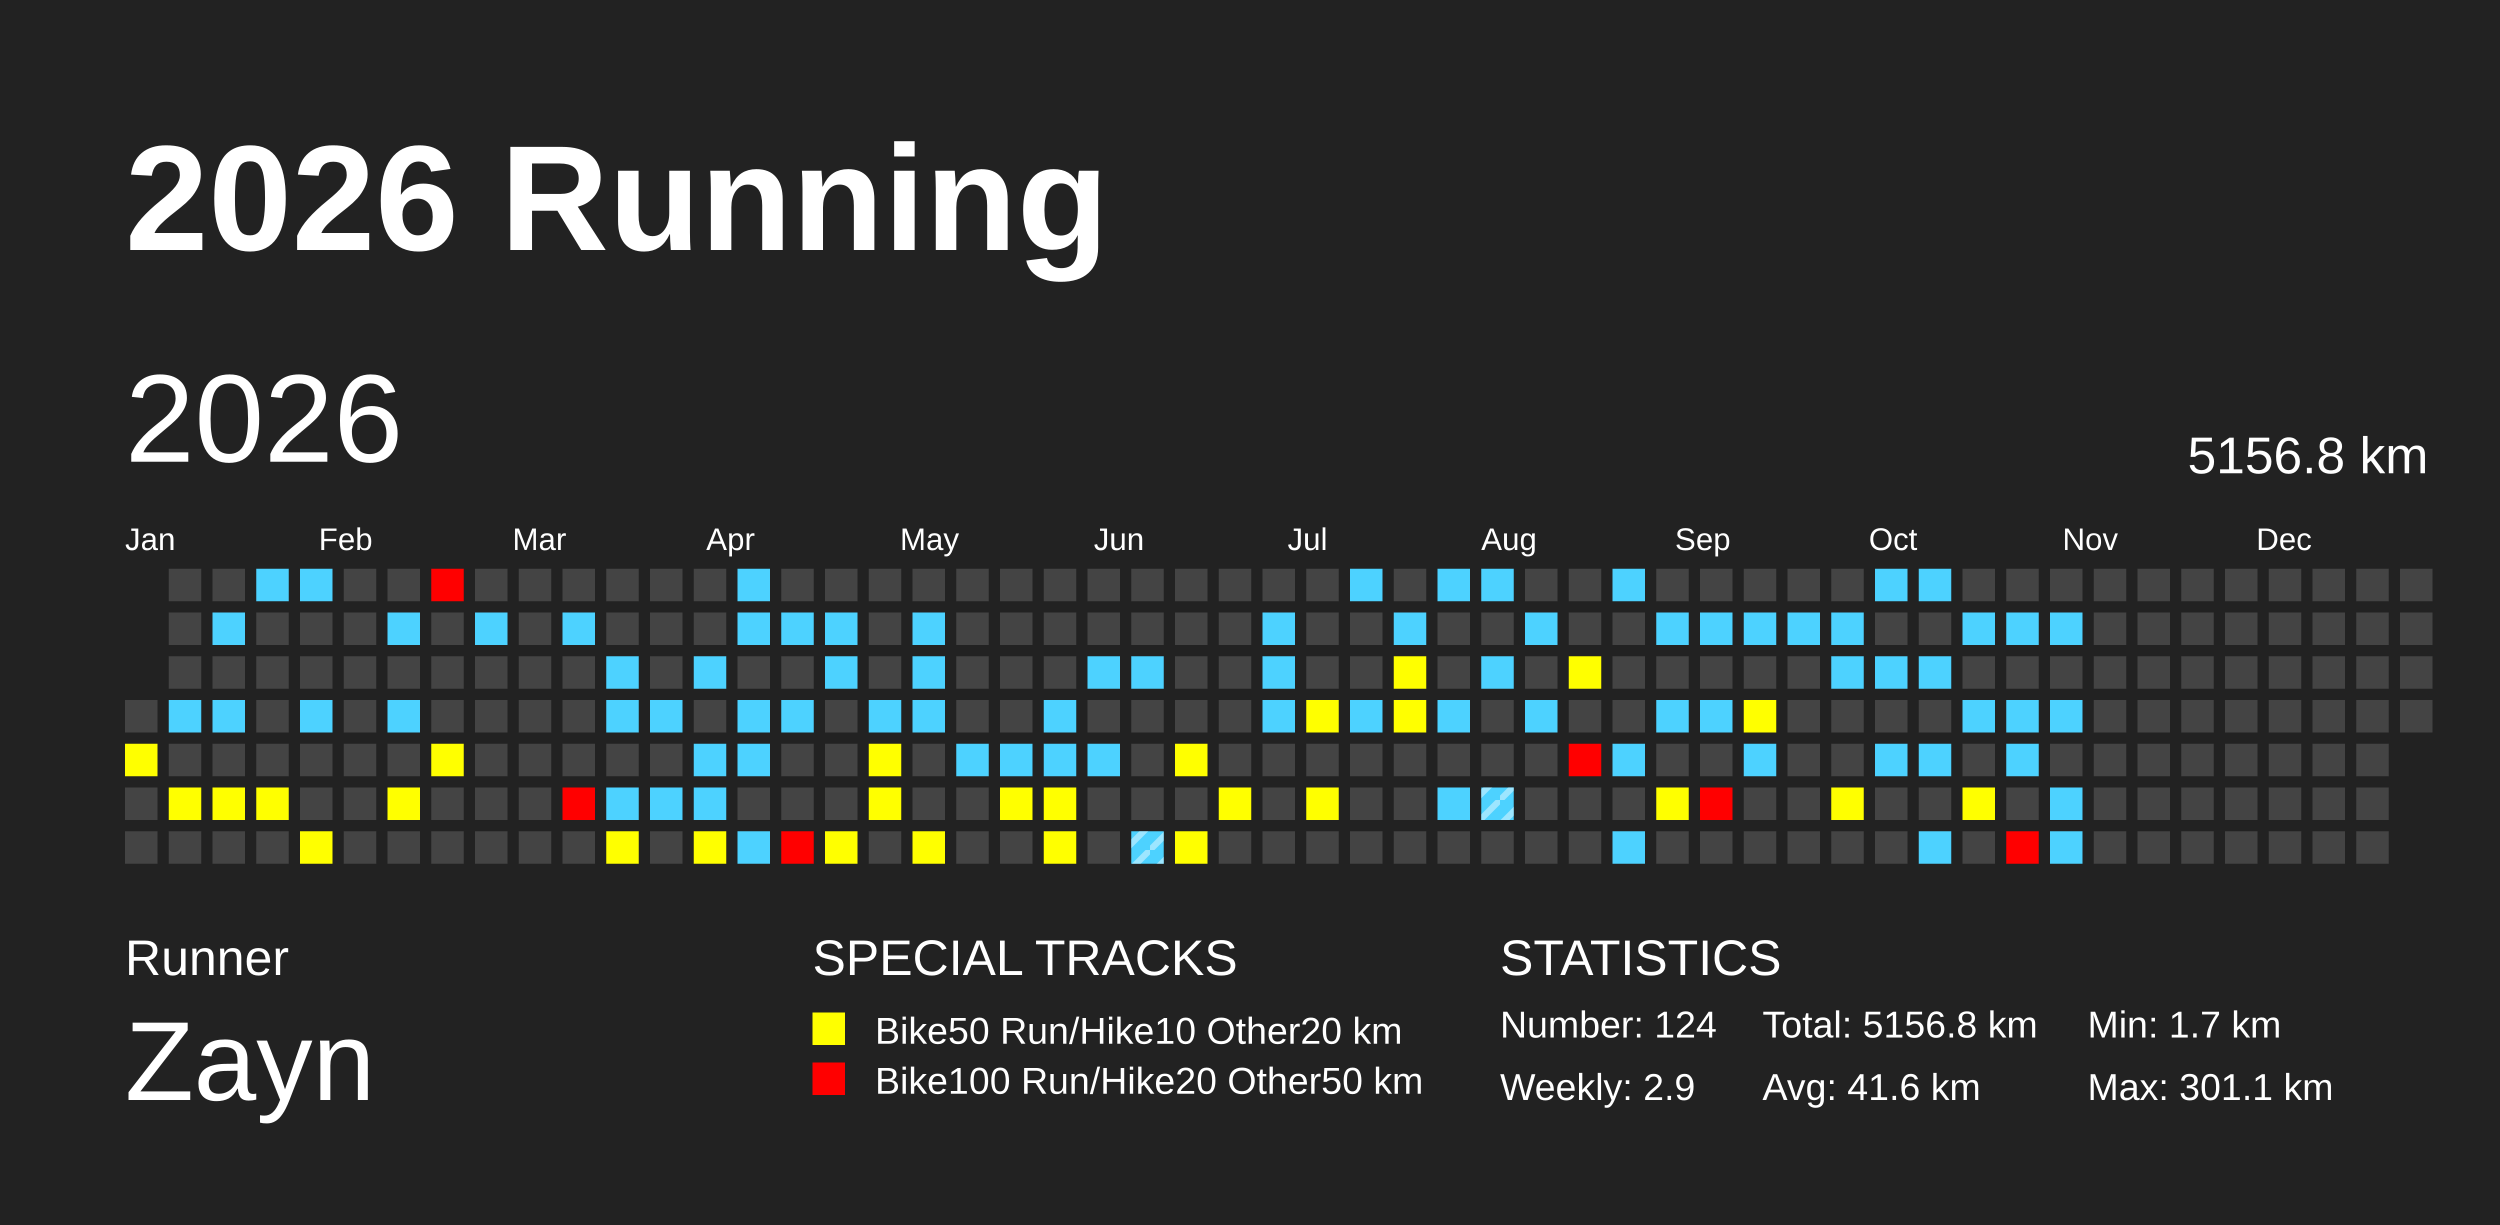
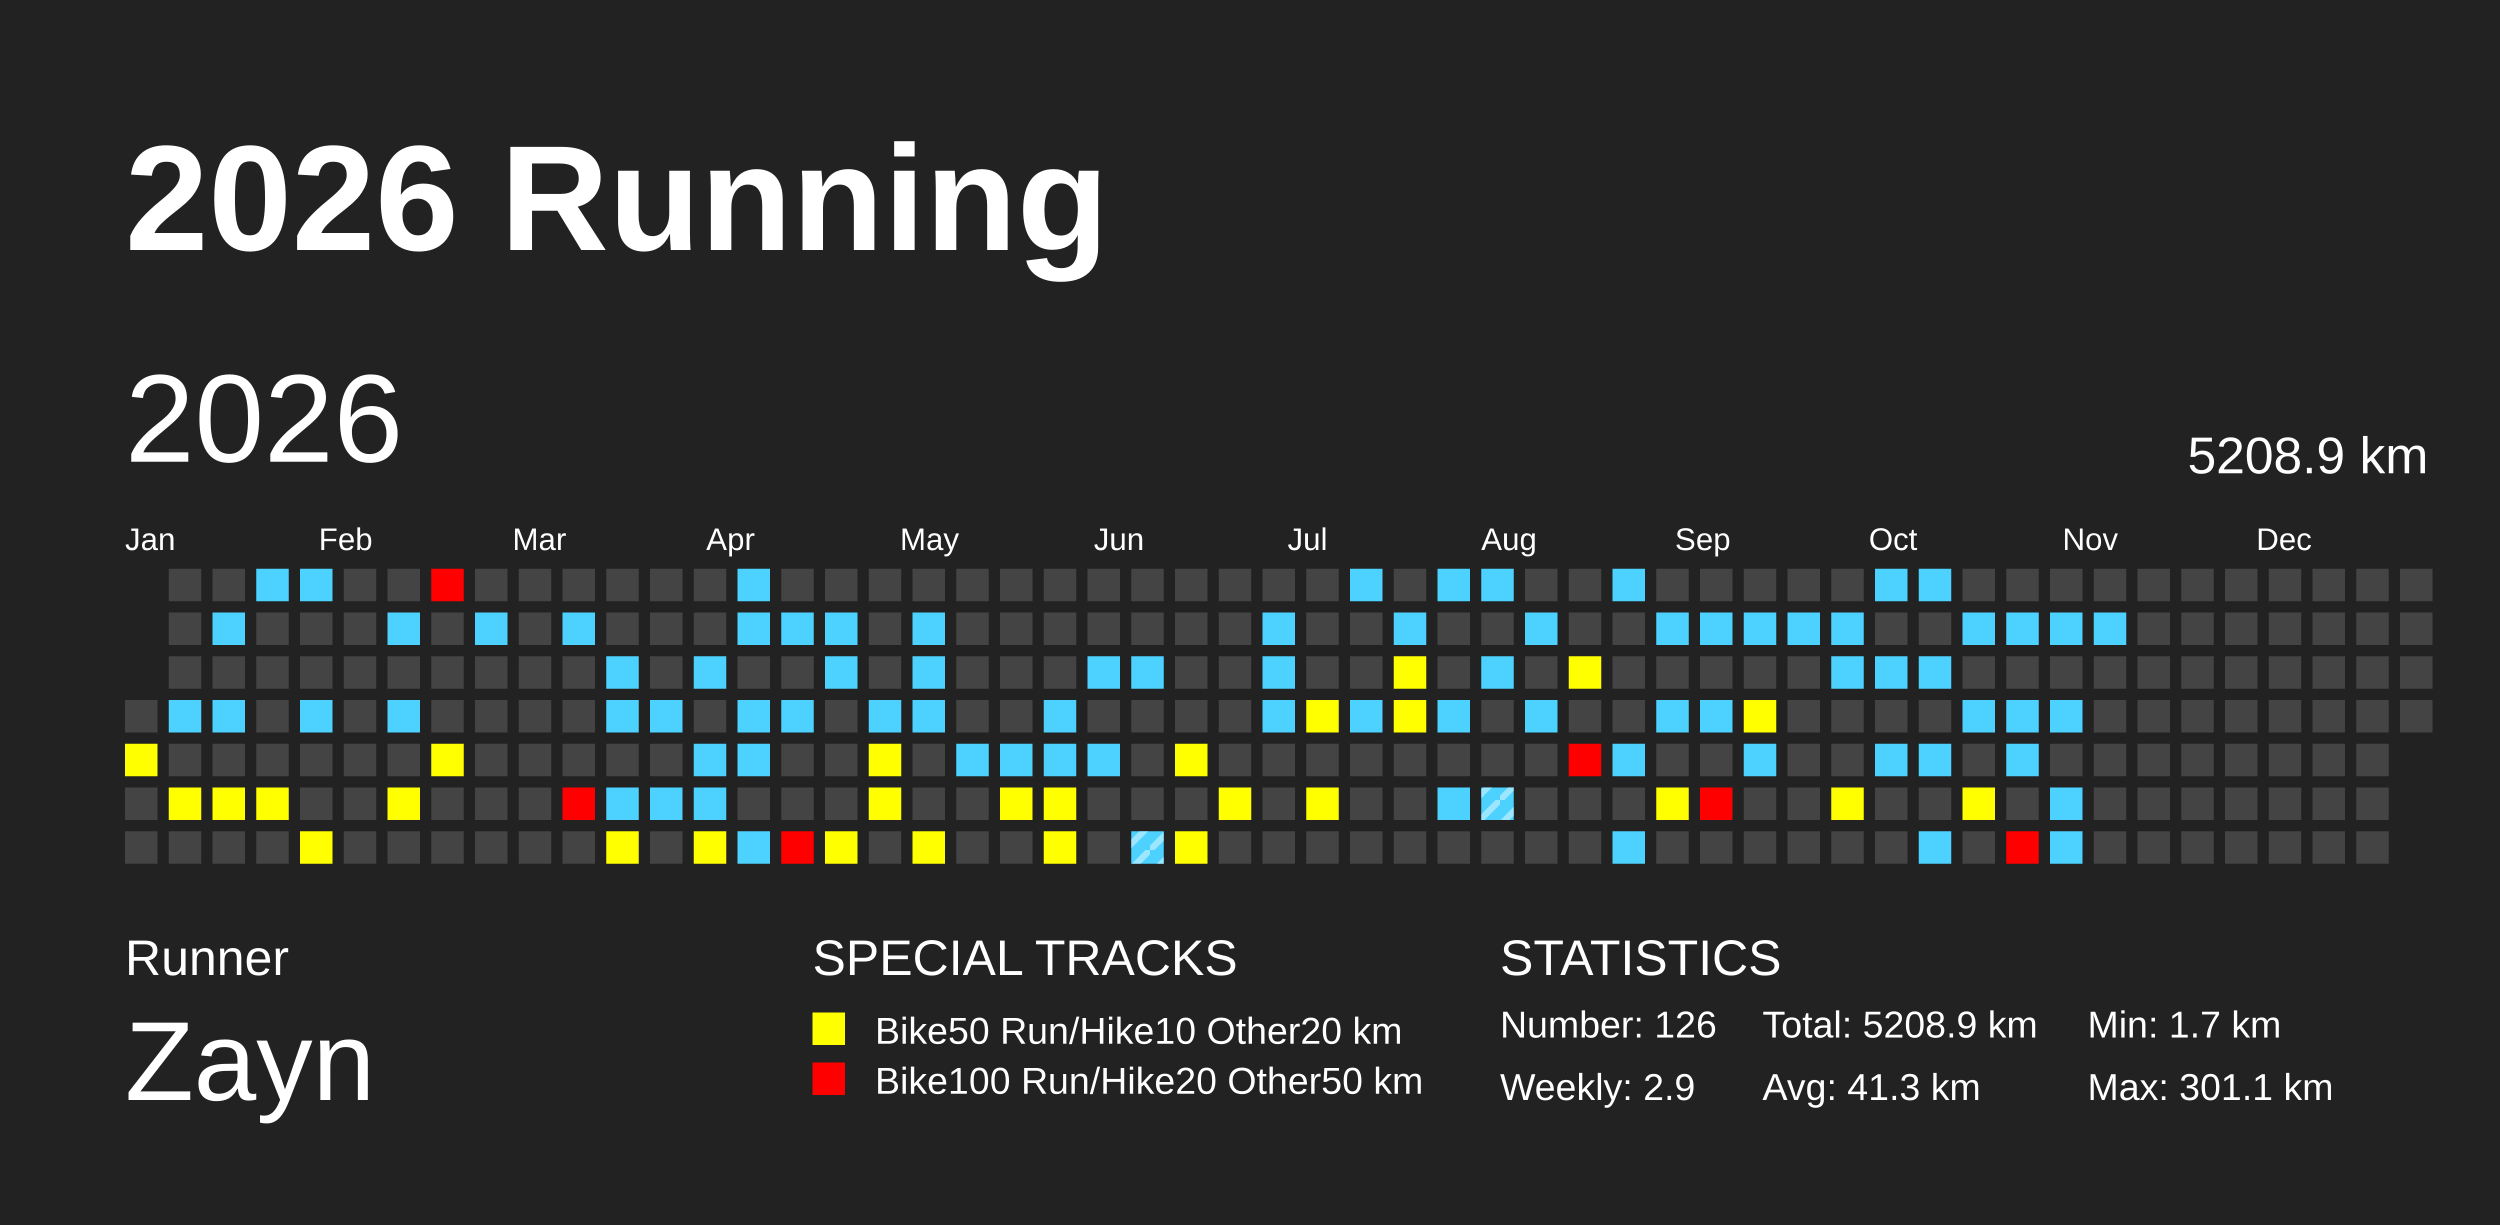
<svg xmlns="http://www.w3.org/2000/svg" baseProfile="full" height="98mm" version="1.1" viewBox="0,0,200,98" width="200mm">
  <defs>
    <pattern height="2" id="indoor-stripe" patternUnits="userSpaceOnUse" width="2">
      <line stroke="white" stroke-opacity="0.45" stroke-width="0.5" x1="0" x2="2" y1="2" y2="0" />
    </pattern>
  </defs>
  <rect fill="#222222" height="98" width="200" x="0" y="0" />
  <text fill="#FFFFFF" style="font-size:12px; font-family:Arial; font-weight:bold;" x="10" y="20">2026 Running</text>
  <text fill="#FFFFFF" style="font-size:4px; font-family:Arial" x="10" y="78">Runner</text>
  <text fill="#FFFFFF" style="font-size:9px; font-family:Arial" x="10" y="88">Zayn</text>
  <text fill="#FFFFFF" style="font-size:4px; font-family:Arial" x="65" y="78">SPECIAL TRACKS</text>
  <rect fill="yellow" height="2.6" width="2.6" x="65" y="81" />
  <text fill="#FFFFFF" style="font-size:3px; font-family:Arial" x="70" y="83.5">Bike50 Run/Hike10 Other20 km</text>
  <rect fill="red" height="2.6" width="2.6" x="65" y="85" />
  <text fill="#FFFFFF" style="font-size:3px; font-family:Arial" x="70" y="87.5">Bike100 Run/Hike20 Other50 km</text>
  <text fill="#FFFFFF" style="font-size:4px; font-family:Arial" x="120" y="78">STATISTICS</text>
-   <text fill="#FFFFFF" style="font-size:3px; font-family:Arial" x="120" y="83">Number: 124</text>
+   <text fill="#FFFFFF" style="font-size:3px; font-family:Arial" x="120" y="83">Number: 126</text>
  <text fill="#FFFFFF" style="font-size:3px; font-family:Arial" x="120" y="88">Weekly: 2.9</text>
-   <text fill="#FFFFFF" style="font-size:3px; font-family:Arial" x="141" y="83">Total: 5156.8 km</text>
-   <text fill="#FFFFFF" style="font-size:3px; font-family:Arial" x="141" y="88">Avg: 41.6 km</text>
+   <text fill="#FFFFFF" style="font-size:3px; font-family:Arial" x="141" y="83">Total: 5208.9 km</text>
+   <text fill="#FFFFFF" style="font-size:3px; font-family:Arial" x="141" y="88">Avg: 41.3 km</text>
  <text fill="#FFFFFF" style="font-size:3px; font-family:Arial" x="167" y="83">Min: 1.7 km</text>
  <text fill="#FFFFFF" style="font-size:3px; font-family:Arial" x="167" y="88">Max: 301.1 km</text>
  <text dominant-baseline="hanging" fill="#FFFFFF" style="font-size:10.0px; font-family:Arial;" x="10" y="30">2026</text>
-   <text dominant-baseline="hanging" fill="#FFFFFF" style="font-size:4.125px; font-family:Arial;" x="175" y="35">5156.8 km</text>
+   <text dominant-baseline="hanging" fill="#FFFFFF" style="font-size:4.125px; font-family:Arial;" x="175" y="35">5208.9 km</text>
  <text fill="#FFFFFF" style="font-size:2.5px; font-family:Arial" x="10.0" y="44">Jan</text>
  <text fill="#FFFFFF" style="font-size:2.5px; font-family:Arial" x="25.5" y="44">Feb</text>
  <text fill="#FFFFFF" style="font-size:2.5px; font-family:Arial" x="41.0" y="44">Mar</text>
  <text fill="#FFFFFF" style="font-size:2.5px; font-family:Arial" x="56.5" y="44">Apr</text>
  <text fill="#FFFFFF" style="font-size:2.5px; font-family:Arial" x="72.0" y="44">May</text>
  <text fill="#FFFFFF" style="font-size:2.5px; font-family:Arial" x="87.5" y="44">Jun</text>
  <text fill="#FFFFFF" style="font-size:2.5px; font-family:Arial" x="103.0" y="44">Jul</text>
  <text fill="#FFFFFF" style="font-size:2.5px; font-family:Arial" x="118.5" y="44">Aug</text>
  <text fill="#FFFFFF" style="font-size:2.5px; font-family:Arial" x="134.0" y="44">Sep</text>
  <text fill="#FFFFFF" style="font-size:2.5px; font-family:Arial" x="149.5" y="44">Oct</text>
  <text fill="#FFFFFF" style="font-size:2.5px; font-family:Arial" x="165.0" y="44">Nov</text>
  <text fill="#FFFFFF" style="font-size:2.5px; font-family:Arial" x="180.5" y="44">Dec</text>
  <rect fill="#444444" height="2.6" width="2.6" x="10.0" y="56.0" />
  <rect fill="yellow" height="2.6" width="2.6" x="10.0" y="59.5" />
  <rect fill="#444444" height="2.6" width="2.6" x="10.0" y="63.0" />
  <rect fill="#444444" height="2.6" width="2.6" x="10.0" y="66.5" />
  <rect fill="#444444" height="2.6" width="2.6" x="13.5" y="45.5" />
  <rect fill="#444444" height="2.6" width="2.6" x="13.5" y="49.0" />
  <rect fill="#444444" height="2.6" width="2.6" x="13.5" y="52.5" />
  <rect fill="#4dd2ff" height="2.6" width="2.6" x="13.5" y="56.0" />
  <rect fill="#444444" height="2.6" width="2.6" x="13.5" y="59.5" />
  <rect fill="yellow" height="2.6" width="2.6" x="13.5" y="63.0" />
  <rect fill="#444444" height="2.6" width="2.6" x="13.5" y="66.5" />
  <rect fill="#444444" height="2.6" width="2.6" x="17.0" y="45.5" />
  <rect fill="#4dd2ff" height="2.6" width="2.6" x="17.0" y="49.0" />
  <rect fill="#444444" height="2.6" width="2.6" x="17.0" y="52.5" />
  <rect fill="#4dd2ff" height="2.6" width="2.6" x="17.0" y="56.0" />
  <rect fill="#444444" height="2.6" width="2.6" x="17.0" y="59.5" />
  <rect fill="yellow" height="2.6" width="2.6" x="17.0" y="63.0" />
  <rect fill="#444444" height="2.6" width="2.6" x="17.0" y="66.5" />
  <rect fill="#4dd2ff" height="2.6" width="2.6" x="20.5" y="45.5" />
  <rect fill="#444444" height="2.6" width="2.6" x="20.5" y="49.0" />
  <rect fill="#444444" height="2.6" width="2.6" x="20.5" y="52.5" />
  <rect fill="#444444" height="2.6" width="2.6" x="20.5" y="56.0" />
  <rect fill="#444444" height="2.6" width="2.6" x="20.5" y="59.5" />
  <rect fill="yellow" height="2.6" width="2.6" x="20.5" y="63.0" />
  <rect fill="#444444" height="2.6" width="2.6" x="20.5" y="66.5" />
  <rect fill="#4dd2ff" height="2.6" width="2.6" x="24.0" y="45.5" />
  <rect fill="#444444" height="2.6" width="2.6" x="24.0" y="49.0" />
  <rect fill="#444444" height="2.6" width="2.6" x="24.0" y="52.5" />
  <rect fill="#4dd2ff" height="2.6" width="2.6" x="24.0" y="56.0" />
  <rect fill="#444444" height="2.6" width="2.6" x="24.0" y="59.5" />
  <rect fill="#444444" height="2.6" width="2.6" x="24.0" y="63.0" />
  <rect fill="yellow" height="2.6" width="2.6" x="24.0" y="66.5" />
  <rect fill="#444444" height="2.6" width="2.6" x="27.5" y="45.5" />
  <rect fill="#444444" height="2.6" width="2.6" x="27.5" y="49.0" />
  <rect fill="#444444" height="2.6" width="2.6" x="27.5" y="52.5" />
  <rect fill="#444444" height="2.6" width="2.6" x="27.5" y="56.0" />
  <rect fill="#444444" height="2.6" width="2.6" x="27.5" y="59.5" />
  <rect fill="#444444" height="2.6" width="2.6" x="27.5" y="63.0" />
  <rect fill="#444444" height="2.6" width="2.6" x="27.5" y="66.5" />
  <rect fill="#444444" height="2.6" width="2.6" x="31.0" y="45.5" />
  <rect fill="#4dd2ff" height="2.6" width="2.6" x="31.0" y="49.0" />
  <rect fill="#444444" height="2.6" width="2.6" x="31.0" y="52.5" />
  <rect fill="#4dd2ff" height="2.6" width="2.6" x="31.0" y="56.0" />
  <rect fill="#444444" height="2.6" width="2.6" x="31.0" y="59.5" />
  <rect fill="yellow" height="2.6" width="2.6" x="31.0" y="63.0" />
  <rect fill="#444444" height="2.6" width="2.6" x="31.0" y="66.5" />
  <rect fill="red" height="2.6" width="2.6" x="34.5" y="45.5" />
  <rect fill="#444444" height="2.6" width="2.6" x="34.5" y="49.0" />
  <rect fill="#444444" height="2.6" width="2.6" x="34.5" y="52.5" />
  <rect fill="#444444" height="2.6" width="2.6" x="34.5" y="56.0" />
  <rect fill="yellow" height="2.6" width="2.6" x="34.5" y="59.5" />
  <rect fill="#444444" height="2.6" width="2.6" x="34.5" y="63.0" />
  <rect fill="#444444" height="2.6" width="2.6" x="34.5" y="66.5" />
  <rect fill="#444444" height="2.6" width="2.6" x="38.0" y="45.5" />
  <rect fill="#4dd2ff" height="2.6" width="2.6" x="38.0" y="49.0" />
  <rect fill="#444444" height="2.6" width="2.6" x="38.0" y="52.5" />
  <rect fill="#444444" height="2.6" width="2.6" x="38.0" y="56.0" />
  <rect fill="#444444" height="2.6" width="2.6" x="38.0" y="59.5" />
  <rect fill="#444444" height="2.6" width="2.6" x="38.0" y="63.0" />
  <rect fill="#444444" height="2.6" width="2.6" x="38.0" y="66.5" />
  <rect fill="#444444" height="2.6" width="2.6" x="41.5" y="45.5" />
  <rect fill="#444444" height="2.6" width="2.6" x="41.5" y="49.0" />
  <rect fill="#444444" height="2.6" width="2.6" x="41.5" y="52.5" />
  <rect fill="#444444" height="2.6" width="2.6" x="41.5" y="56.0" />
  <rect fill="#444444" height="2.6" width="2.6" x="41.5" y="59.5" />
  <rect fill="#444444" height="2.6" width="2.6" x="41.5" y="63.0" />
  <rect fill="#444444" height="2.6" width="2.6" x="41.5" y="66.5" />
  <rect fill="#444444" height="2.6" width="2.6" x="45.0" y="45.5" />
  <rect fill="#4dd2ff" height="2.6" width="2.6" x="45.0" y="49.0" />
  <rect fill="#444444" height="2.6" width="2.6" x="45.0" y="52.5" />
  <rect fill="#444444" height="2.6" width="2.6" x="45.0" y="56.0" />
  <rect fill="#444444" height="2.6" width="2.6" x="45.0" y="59.5" />
  <rect fill="red" height="2.6" width="2.6" x="45.0" y="63.0" />
  <rect fill="#444444" height="2.6" width="2.6" x="45.0" y="66.5" />
  <rect fill="#444444" height="2.6" width="2.6" x="48.5" y="45.5" />
  <rect fill="#444444" height="2.6" width="2.6" x="48.5" y="49.0" />
  <rect fill="#4dd2ff" height="2.6" width="2.6" x="48.5" y="52.5" />
  <rect fill="#4dd2ff" height="2.6" width="2.6" x="48.5" y="56.0" />
  <rect fill="#444444" height="2.6" width="2.6" x="48.5" y="59.5" />
  <rect fill="#4dd2ff" height="2.6" width="2.6" x="48.5" y="63.0" />
  <rect fill="yellow" height="2.6" width="2.6" x="48.5" y="66.5" />
  <rect fill="#444444" height="2.6" width="2.6" x="52.0" y="45.5" />
  <rect fill="#444444" height="2.6" width="2.6" x="52.0" y="49.0" />
  <rect fill="#444444" height="2.6" width="2.6" x="52.0" y="52.5" />
  <rect fill="#4dd2ff" height="2.6" width="2.6" x="52.0" y="56.0" />
  <rect fill="#444444" height="2.6" width="2.6" x="52.0" y="59.5" />
  <rect fill="#4dd2ff" height="2.6" width="2.6" x="52.0" y="63.0" />
  <rect fill="#444444" height="2.6" width="2.6" x="52.0" y="66.5" />
  <rect fill="#444444" height="2.6" width="2.6" x="55.5" y="45.5" />
  <rect fill="#444444" height="2.6" width="2.6" x="55.5" y="49.0" />
  <rect fill="#4dd2ff" height="2.6" width="2.6" x="55.5" y="52.5" />
  <rect fill="#444444" height="2.6" width="2.6" x="55.5" y="56.0" />
  <rect fill="#4dd2ff" height="2.6" width="2.6" x="55.5" y="59.5" />
  <rect fill="#4dd2ff" height="2.6" width="2.6" x="55.5" y="63.0" />
  <rect fill="yellow" height="2.6" width="2.6" x="55.5" y="66.5" />
  <rect fill="#4dd2ff" height="2.6" width="2.6" x="59.0" y="45.5" />
  <rect fill="#4dd2ff" height="2.6" width="2.6" x="59.0" y="49.0" />
  <rect fill="#444444" height="2.6" width="2.6" x="59.0" y="52.5" />
  <rect fill="#4dd2ff" height="2.6" width="2.6" x="59.0" y="56.0" />
  <rect fill="#4dd2ff" height="2.6" width="2.6" x="59.0" y="59.5" />
  <rect fill="#444444" height="2.6" width="2.6" x="59.0" y="63.0" />
  <rect fill="#4dd2ff" height="2.6" width="2.6" x="59.0" y="66.5" />
  <rect fill="#444444" height="2.6" width="2.6" x="62.5" y="45.5" />
  <rect fill="#4dd2ff" height="2.6" width="2.6" x="62.5" y="49.0" />
  <rect fill="#444444" height="2.6" width="2.6" x="62.5" y="52.5" />
  <rect fill="#4dd2ff" height="2.6" width="2.6" x="62.5" y="56.0" />
  <rect fill="#444444" height="2.6" width="2.6" x="62.5" y="59.5" />
  <rect fill="#444444" height="2.6" width="2.6" x="62.5" y="63.0" />
  <rect fill="red" height="2.6" width="2.6" x="62.5" y="66.5" />
  <rect fill="#444444" height="2.6" width="2.6" x="66.0" y="45.5" />
  <rect fill="#4dd2ff" height="2.6" width="2.6" x="66.0" y="49.0" />
  <rect fill="#4dd2ff" height="2.6" width="2.6" x="66.0" y="52.5" />
  <rect fill="#444444" height="2.6" width="2.6" x="66.0" y="56.0" />
  <rect fill="#444444" height="2.6" width="2.6" x="66.0" y="59.5" />
  <rect fill="#444444" height="2.6" width="2.6" x="66.0" y="63.0" />
  <rect fill="yellow" height="2.6" width="2.6" x="66.0" y="66.5" />
  <rect fill="#444444" height="2.6" width="2.6" x="69.5" y="45.5" />
  <rect fill="#444444" height="2.6" width="2.6" x="69.5" y="49.0" />
  <rect fill="#444444" height="2.6" width="2.6" x="69.5" y="52.5" />
  <rect fill="#4dd2ff" height="2.6" width="2.6" x="69.5" y="56.0" />
  <rect fill="yellow" height="2.6" width="2.6" x="69.5" y="59.5" />
  <rect fill="yellow" height="2.6" width="2.6" x="69.5" y="63.0" />
  <rect fill="#444444" height="2.6" width="2.6" x="69.5" y="66.5" />
  <rect fill="#444444" height="2.6" width="2.6" x="73.0" y="45.5" />
  <rect fill="#4dd2ff" height="2.6" width="2.6" x="73.0" y="49.0" />
  <rect fill="#4dd2ff" height="2.6" width="2.6" x="73.0" y="52.5" />
  <rect fill="#4dd2ff" height="2.6" width="2.6" x="73.0" y="56.0" />
  <rect fill="#444444" height="2.6" width="2.6" x="73.0" y="59.5" />
  <rect fill="#444444" height="2.6" width="2.6" x="73.0" y="63.0" />
  <rect fill="yellow" height="2.6" width="2.6" x="73.0" y="66.5" />
  <rect fill="#444444" height="2.6" width="2.6" x="76.5" y="45.5" />
  <rect fill="#444444" height="2.6" width="2.6" x="76.5" y="49.0" />
  <rect fill="#444444" height="2.6" width="2.6" x="76.5" y="52.5" />
  <rect fill="#444444" height="2.6" width="2.6" x="76.5" y="56.0" />
  <rect fill="#4dd2ff" height="2.6" width="2.6" x="76.5" y="59.5" />
  <rect fill="#444444" height="2.6" width="2.6" x="76.5" y="63.0" />
  <rect fill="#444444" height="2.6" width="2.6" x="76.5" y="66.5" />
  <rect fill="#444444" height="2.6" width="2.6" x="80.0" y="45.5" />
  <rect fill="#444444" height="2.6" width="2.6" x="80.0" y="49.0" />
  <rect fill="#444444" height="2.6" width="2.6" x="80.0" y="52.5" />
  <rect fill="#444444" height="2.6" width="2.6" x="80.0" y="56.0" />
  <rect fill="#4dd2ff" height="2.6" width="2.6" x="80.0" y="59.5" />
  <rect fill="yellow" height="2.6" width="2.6" x="80.0" y="63.0" />
  <rect fill="#444444" height="2.6" width="2.6" x="80.0" y="66.5" />
  <rect fill="#444444" height="2.6" width="2.6" x="83.5" y="45.5" />
  <rect fill="#444444" height="2.6" width="2.6" x="83.5" y="49.0" />
  <rect fill="#444444" height="2.6" width="2.6" x="83.5" y="52.5" />
  <rect fill="#4dd2ff" height="2.6" width="2.6" x="83.5" y="56.0" />
  <rect fill="#4dd2ff" height="2.6" width="2.6" x="83.5" y="59.5" />
  <rect fill="yellow" height="2.6" width="2.6" x="83.5" y="63.0" />
  <rect fill="yellow" height="2.6" width="2.6" x="83.5" y="66.5" />
  <rect fill="#444444" height="2.6" width="2.6" x="87.0" y="45.5" />
  <rect fill="#444444" height="2.6" width="2.6" x="87.0" y="49.0" />
  <rect fill="#4dd2ff" height="2.6" width="2.6" x="87.0" y="52.5" />
  <rect fill="#444444" height="2.6" width="2.6" x="87.0" y="56.0" />
  <rect fill="#4dd2ff" height="2.6" width="2.6" x="87.0" y="59.5" />
  <rect fill="#444444" height="2.6" width="2.6" x="87.0" y="63.0" />
  <rect fill="#444444" height="2.6" width="2.6" x="87.0" y="66.5" />
  <rect fill="#444444" height="2.6" width="2.6" x="90.5" y="45.5" />
  <rect fill="#444444" height="2.6" width="2.6" x="90.5" y="49.0" />
  <rect fill="#4dd2ff" height="2.6" width="2.6" x="90.5" y="52.5" />
  <rect fill="#444444" height="2.6" width="2.6" x="90.5" y="56.0" />
  <rect fill="#444444" height="2.6" width="2.6" x="90.5" y="59.5" />
  <rect fill="#444444" height="2.6" width="2.6" x="90.5" y="63.0" />
  <rect fill="#4dd2ff" height="2.6" width="2.6" x="90.5" y="66.5" />
  <rect fill="url(#indoor-stripe)" height="2.6" width="2.6" x="90.5" y="66.5" />
  <rect fill="#444444" height="2.6" width="2.6" x="94.0" y="45.5" />
  <rect fill="#444444" height="2.6" width="2.6" x="94.0" y="49.0" />
  <rect fill="#444444" height="2.6" width="2.6" x="94.0" y="52.5" />
  <rect fill="#444444" height="2.6" width="2.6" x="94.0" y="56.0" />
  <rect fill="yellow" height="2.6" width="2.6" x="94.0" y="59.5" />
  <rect fill="#444444" height="2.6" width="2.6" x="94.0" y="63.0" />
  <rect fill="yellow" height="2.6" width="2.6" x="94.0" y="66.5" />
  <rect fill="#444444" height="2.6" width="2.6" x="97.5" y="45.5" />
  <rect fill="#444444" height="2.6" width="2.6" x="97.5" y="49.0" />
  <rect fill="#444444" height="2.6" width="2.6" x="97.5" y="52.5" />
  <rect fill="#444444" height="2.6" width="2.6" x="97.5" y="56.0" />
  <rect fill="#444444" height="2.6" width="2.6" x="97.5" y="59.5" />
  <rect fill="yellow" height="2.6" width="2.6" x="97.5" y="63.0" />
  <rect fill="#444444" height="2.6" width="2.6" x="97.5" y="66.5" />
  <rect fill="#444444" height="2.6" width="2.6" x="101.0" y="45.5" />
  <rect fill="#4dd2ff" height="2.6" width="2.6" x="101.0" y="49.0" />
  <rect fill="#4dd2ff" height="2.6" width="2.6" x="101.0" y="52.5" />
  <rect fill="#4dd2ff" height="2.6" width="2.6" x="101.0" y="56.0" />
  <rect fill="#444444" height="2.6" width="2.6" x="101.0" y="59.5" />
  <rect fill="#444444" height="2.6" width="2.6" x="101.0" y="63.0" />
  <rect fill="#444444" height="2.6" width="2.6" x="101.0" y="66.5" />
  <rect fill="#444444" height="2.6" width="2.6" x="104.5" y="45.5" />
  <rect fill="#444444" height="2.6" width="2.6" x="104.5" y="49.0" />
  <rect fill="#444444" height="2.6" width="2.6" x="104.5" y="52.5" />
  <rect fill="yellow" height="2.6" width="2.6" x="104.5" y="56.0" />
  <rect fill="#444444" height="2.6" width="2.6" x="104.5" y="59.5" />
  <rect fill="yellow" height="2.6" width="2.6" x="104.5" y="63.0" />
  <rect fill="#444444" height="2.6" width="2.6" x="104.5" y="66.5" />
  <rect fill="#4dd2ff" height="2.6" width="2.6" x="108.0" y="45.5" />
  <rect fill="#444444" height="2.6" width="2.6" x="108.0" y="49.0" />
  <rect fill="#444444" height="2.6" width="2.6" x="108.0" y="52.5" />
  <rect fill="#4dd2ff" height="2.6" width="2.6" x="108.0" y="56.0" />
  <rect fill="#444444" height="2.6" width="2.6" x="108.0" y="59.5" />
  <rect fill="#444444" height="2.6" width="2.6" x="108.0" y="63.0" />
  <rect fill="#444444" height="2.6" width="2.6" x="108.0" y="66.5" />
  <rect fill="#444444" height="2.6" width="2.6" x="111.5" y="45.5" />
  <rect fill="#4dd2ff" height="2.6" width="2.6" x="111.5" y="49.0" />
  <rect fill="yellow" height="2.6" width="2.6" x="111.5" y="52.5" />
  <rect fill="yellow" height="2.6" width="2.6" x="111.5" y="56.0" />
  <rect fill="#444444" height="2.6" width="2.6" x="111.5" y="59.5" />
  <rect fill="#444444" height="2.6" width="2.6" x="111.5" y="63.0" />
  <rect fill="#444444" height="2.6" width="2.6" x="111.5" y="66.5" />
  <rect fill="#4dd2ff" height="2.6" width="2.6" x="115.0" y="45.5" />
  <rect fill="#444444" height="2.6" width="2.6" x="115.0" y="49.0" />
  <rect fill="#444444" height="2.6" width="2.6" x="115.0" y="52.5" />
  <rect fill="#4dd2ff" height="2.6" width="2.6" x="115.0" y="56.0" />
  <rect fill="#444444" height="2.6" width="2.6" x="115.0" y="59.5" />
  <rect fill="#4dd2ff" height="2.6" width="2.6" x="115.0" y="63.0" />
  <rect fill="#444444" height="2.6" width="2.6" x="115.0" y="66.5" />
  <rect fill="#4dd2ff" height="2.6" width="2.6" x="118.5" y="45.5" />
  <rect fill="#444444" height="2.6" width="2.6" x="118.5" y="49.0" />
  <rect fill="#4dd2ff" height="2.6" width="2.6" x="118.5" y="52.5" />
  <rect fill="#444444" height="2.6" width="2.6" x="118.5" y="56.0" />
  <rect fill="#444444" height="2.6" width="2.6" x="118.5" y="59.5" />
  <rect fill="#4dd2ff" height="2.6" width="2.6" x="118.5" y="63.0" />
  <rect fill="url(#indoor-stripe)" height="2.6" width="2.6" x="118.5" y="63.0" />
  <rect fill="#444444" height="2.6" width="2.6" x="118.5" y="66.5" />
  <rect fill="#444444" height="2.6" width="2.6" x="122.0" y="45.5" />
  <rect fill="#4dd2ff" height="2.6" width="2.6" x="122.0" y="49.0" />
  <rect fill="#444444" height="2.6" width="2.6" x="122.0" y="52.5" />
  <rect fill="#4dd2ff" height="2.6" width="2.6" x="122.0" y="56.0" />
  <rect fill="#444444" height="2.6" width="2.6" x="122.0" y="59.5" />
  <rect fill="#444444" height="2.6" width="2.6" x="122.0" y="63.0" />
  <rect fill="#444444" height="2.6" width="2.6" x="122.0" y="66.5" />
  <rect fill="#444444" height="2.6" width="2.6" x="125.5" y="45.5" />
  <rect fill="#444444" height="2.6" width="2.6" x="125.5" y="49.0" />
  <rect fill="yellow" height="2.6" width="2.6" x="125.5" y="52.5" />
  <rect fill="#444444" height="2.6" width="2.6" x="125.5" y="56.0" />
  <rect fill="red" height="2.6" width="2.6" x="125.5" y="59.5" />
  <rect fill="#444444" height="2.6" width="2.6" x="125.5" y="63.0" />
  <rect fill="#444444" height="2.6" width="2.6" x="125.5" y="66.5" />
  <rect fill="#4dd2ff" height="2.6" width="2.6" x="129.0" y="45.5" />
  <rect fill="#444444" height="2.6" width="2.6" x="129.0" y="49.0" />
  <rect fill="#444444" height="2.6" width="2.6" x="129.0" y="52.5" />
  <rect fill="#444444" height="2.6" width="2.6" x="129.0" y="56.0" />
  <rect fill="#4dd2ff" height="2.6" width="2.6" x="129.0" y="59.5" />
  <rect fill="#444444" height="2.6" width="2.6" x="129.0" y="63.0" />
  <rect fill="#4dd2ff" height="2.6" width="2.6" x="129.0" y="66.5" />
  <rect fill="#444444" height="2.6" width="2.6" x="132.5" y="45.5" />
  <rect fill="#4dd2ff" height="2.6" width="2.6" x="132.5" y="49.0" />
  <rect fill="#444444" height="2.6" width="2.6" x="132.5" y="52.5" />
  <rect fill="#4dd2ff" height="2.6" width="2.6" x="132.5" y="56.0" />
  <rect fill="#444444" height="2.6" width="2.6" x="132.5" y="59.5" />
  <rect fill="yellow" height="2.6" width="2.6" x="132.5" y="63.0" />
  <rect fill="#444444" height="2.6" width="2.6" x="132.5" y="66.5" />
  <rect fill="#444444" height="2.6" width="2.6" x="136.0" y="45.5" />
  <rect fill="#4dd2ff" height="2.6" width="2.6" x="136.0" y="49.0" />
  <rect fill="#444444" height="2.6" width="2.6" x="136.0" y="52.5" />
  <rect fill="#4dd2ff" height="2.6" width="2.6" x="136.0" y="56.0" />
  <rect fill="#444444" height="2.6" width="2.6" x="136.0" y="59.5" />
  <rect fill="red" height="2.6" width="2.6" x="136.0" y="63.0" />
  <rect fill="#444444" height="2.6" width="2.6" x="136.0" y="66.5" />
  <rect fill="#444444" height="2.6" width="2.6" x="139.5" y="45.5" />
  <rect fill="#4dd2ff" height="2.6" width="2.6" x="139.5" y="49.0" />
  <rect fill="#444444" height="2.6" width="2.6" x="139.5" y="52.5" />
  <rect fill="yellow" height="2.6" width="2.6" x="139.5" y="56.0" />
  <rect fill="#4dd2ff" height="2.6" width="2.6" x="139.5" y="59.5" />
  <rect fill="#444444" height="2.6" width="2.6" x="139.5" y="63.0" />
  <rect fill="#444444" height="2.6" width="2.6" x="139.5" y="66.5" />
  <rect fill="#444444" height="2.6" width="2.6" x="143.0" y="45.5" />
  <rect fill="#4dd2ff" height="2.6" width="2.6" x="143.0" y="49.0" />
  <rect fill="#444444" height="2.6" width="2.6" x="143.0" y="52.5" />
  <rect fill="#444444" height="2.6" width="2.6" x="143.0" y="56.0" />
  <rect fill="#444444" height="2.6" width="2.6" x="143.0" y="59.5" />
  <rect fill="#444444" height="2.6" width="2.6" x="143.0" y="63.0" />
  <rect fill="#444444" height="2.6" width="2.6" x="143.0" y="66.5" />
  <rect fill="#444444" height="2.6" width="2.6" x="146.5" y="45.5" />
  <rect fill="#4dd2ff" height="2.6" width="2.6" x="146.5" y="49.0" />
  <rect fill="#4dd2ff" height="2.6" width="2.6" x="146.5" y="52.5" />
  <rect fill="#444444" height="2.6" width="2.6" x="146.5" y="56.0" />
  <rect fill="#444444" height="2.6" width="2.6" x="146.5" y="59.5" />
  <rect fill="yellow" height="2.6" width="2.6" x="146.5" y="63.0" />
  <rect fill="#444444" height="2.6" width="2.6" x="146.5" y="66.5" />
  <rect fill="#4dd2ff" height="2.6" width="2.6" x="150.0" y="45.5" />
  <rect fill="#444444" height="2.6" width="2.6" x="150.0" y="49.0" />
  <rect fill="#4dd2ff" height="2.6" width="2.6" x="150.0" y="52.5" />
  <rect fill="#444444" height="2.6" width="2.6" x="150.0" y="56.0" />
  <rect fill="#4dd2ff" height="2.6" width="2.6" x="150.0" y="59.5" />
  <rect fill="#444444" height="2.6" width="2.6" x="150.0" y="63.0" />
  <rect fill="#444444" height="2.6" width="2.6" x="150.0" y="66.5" />
  <rect fill="#4dd2ff" height="2.6" width="2.6" x="153.5" y="45.5" />
  <rect fill="#444444" height="2.6" width="2.6" x="153.5" y="49.0" />
  <rect fill="#4dd2ff" height="2.6" width="2.6" x="153.5" y="52.5" />
  <rect fill="#444444" height="2.6" width="2.6" x="153.5" y="56.0" />
  <rect fill="#4dd2ff" height="2.6" width="2.6" x="153.5" y="59.5" />
  <rect fill="#444444" height="2.6" width="2.6" x="153.5" y="63.0" />
  <rect fill="#4dd2ff" height="2.6" width="2.6" x="153.5" y="66.5" />
  <rect fill="#444444" height="2.6" width="2.6" x="157.0" y="45.5" />
  <rect fill="#4dd2ff" height="2.6" width="2.6" x="157.0" y="49.0" />
  <rect fill="#444444" height="2.6" width="2.6" x="157.0" y="52.5" />
  <rect fill="#4dd2ff" height="2.6" width="2.6" x="157.0" y="56.0" />
  <rect fill="#444444" height="2.6" width="2.6" x="157.0" y="59.5" />
  <rect fill="yellow" height="2.6" width="2.6" x="157.0" y="63.0" />
  <rect fill="#444444" height="2.6" width="2.6" x="157.0" y="66.5" />
  <rect fill="#444444" height="2.6" width="2.6" x="160.5" y="45.5" />
  <rect fill="#4dd2ff" height="2.6" width="2.6" x="160.5" y="49.0" />
  <rect fill="#444444" height="2.6" width="2.6" x="160.5" y="52.5" />
  <rect fill="#4dd2ff" height="2.6" width="2.6" x="160.5" y="56.0" />
  <rect fill="#4dd2ff" height="2.6" width="2.6" x="160.5" y="59.5" />
  <rect fill="#444444" height="2.6" width="2.6" x="160.5" y="63.0" />
  <rect fill="red" height="2.6" width="2.6" x="160.5" y="66.5" />
  <rect fill="#444444" height="2.6" width="2.6" x="164.0" y="45.5" />
  <rect fill="#4dd2ff" height="2.6" width="2.6" x="164.0" y="49.0" />
  <rect fill="#444444" height="2.6" width="2.6" x="164.0" y="52.5" />
  <rect fill="#4dd2ff" height="2.6" width="2.6" x="164.0" y="56.0" />
  <rect fill="#444444" height="2.6" width="2.6" x="164.0" y="59.5" />
  <rect fill="#4dd2ff" height="2.6" width="2.6" x="164.0" y="63.0" />
  <rect fill="#4dd2ff" height="2.6" width="2.6" x="164.0" y="66.5" />
  <rect fill="#444444" height="2.6" width="2.6" x="167.5" y="45.5" />
-   <rect fill="#444444" height="2.6" width="2.6" x="167.5" y="49.0" />
+   <rect fill="#4dd2ff" height="2.6" width="2.6" x="167.5" y="49.0" />
  <rect fill="#444444" height="2.6" width="2.6" x="167.5" y="52.5" />
  <rect fill="#444444" height="2.6" width="2.6" x="167.5" y="56.0" />
  <rect fill="#444444" height="2.6" width="2.6" x="167.5" y="59.5" />
  <rect fill="#444444" height="2.6" width="2.6" x="167.5" y="63.0" />
  <rect fill="#444444" height="2.6" width="2.6" x="167.5" y="66.5" />
  <rect fill="#444444" height="2.6" width="2.6" x="171.0" y="45.5" />
  <rect fill="#444444" height="2.6" width="2.6" x="171.0" y="49.0" />
  <rect fill="#444444" height="2.6" width="2.6" x="171.0" y="52.5" />
  <rect fill="#444444" height="2.6" width="2.6" x="171.0" y="56.0" />
  <rect fill="#444444" height="2.6" width="2.6" x="171.0" y="59.5" />
  <rect fill="#444444" height="2.6" width="2.6" x="171.0" y="63.0" />
  <rect fill="#444444" height="2.6" width="2.6" x="171.0" y="66.5" />
  <rect fill="#444444" height="2.6" width="2.6" x="174.5" y="45.5" />
  <rect fill="#444444" height="2.6" width="2.6" x="174.5" y="49.0" />
  <rect fill="#444444" height="2.6" width="2.6" x="174.5" y="52.5" />
  <rect fill="#444444" height="2.6" width="2.6" x="174.5" y="56.0" />
  <rect fill="#444444" height="2.6" width="2.6" x="174.5" y="59.5" />
  <rect fill="#444444" height="2.6" width="2.6" x="174.5" y="63.0" />
  <rect fill="#444444" height="2.6" width="2.6" x="174.5" y="66.5" />
  <rect fill="#444444" height="2.6" width="2.6" x="178.0" y="45.5" />
  <rect fill="#444444" height="2.6" width="2.6" x="178.0" y="49.0" />
  <rect fill="#444444" height="2.6" width="2.6" x="178.0" y="52.5" />
  <rect fill="#444444" height="2.6" width="2.6" x="178.0" y="56.0" />
  <rect fill="#444444" height="2.6" width="2.6" x="178.0" y="59.5" />
  <rect fill="#444444" height="2.6" width="2.6" x="178.0" y="63.0" />
  <rect fill="#444444" height="2.6" width="2.6" x="178.0" y="66.5" />
  <rect fill="#444444" height="2.6" width="2.6" x="181.5" y="45.5" />
  <rect fill="#444444" height="2.6" width="2.6" x="181.5" y="49.0" />
  <rect fill="#444444" height="2.6" width="2.6" x="181.5" y="52.5" />
  <rect fill="#444444" height="2.6" width="2.6" x="181.5" y="56.0" />
  <rect fill="#444444" height="2.6" width="2.6" x="181.5" y="59.5" />
  <rect fill="#444444" height="2.6" width="2.6" x="181.5" y="63.0" />
  <rect fill="#444444" height="2.6" width="2.6" x="181.5" y="66.5" />
  <rect fill="#444444" height="2.6" width="2.6" x="185.0" y="45.5" />
  <rect fill="#444444" height="2.6" width="2.6" x="185.0" y="49.0" />
  <rect fill="#444444" height="2.6" width="2.6" x="185.0" y="52.5" />
  <rect fill="#444444" height="2.6" width="2.6" x="185.0" y="56.0" />
  <rect fill="#444444" height="2.6" width="2.6" x="185.0" y="59.5" />
  <rect fill="#444444" height="2.6" width="2.6" x="185.0" y="63.0" />
  <rect fill="#444444" height="2.6" width="2.6" x="185.0" y="66.5" />
  <rect fill="#444444" height="2.6" width="2.6" x="188.5" y="45.5" />
  <rect fill="#444444" height="2.6" width="2.6" x="188.5" y="49.0" />
  <rect fill="#444444" height="2.6" width="2.6" x="188.5" y="52.5" />
  <rect fill="#444444" height="2.6" width="2.6" x="188.5" y="56.0" />
  <rect fill="#444444" height="2.6" width="2.6" x="188.5" y="59.5" />
  <rect fill="#444444" height="2.6" width="2.6" x="188.5" y="63.0" />
  <rect fill="#444444" height="2.6" width="2.6" x="188.5" y="66.5" />
  <rect fill="#444444" height="2.6" width="2.6" x="192.0" y="45.5" />
  <rect fill="#444444" height="2.6" width="2.6" x="192.0" y="49.0" />
  <rect fill="#444444" height="2.6" width="2.6" x="192.0" y="52.5" />
  <rect fill="#444444" height="2.6" width="2.6" x="192.0" y="56.0" />
</svg>
